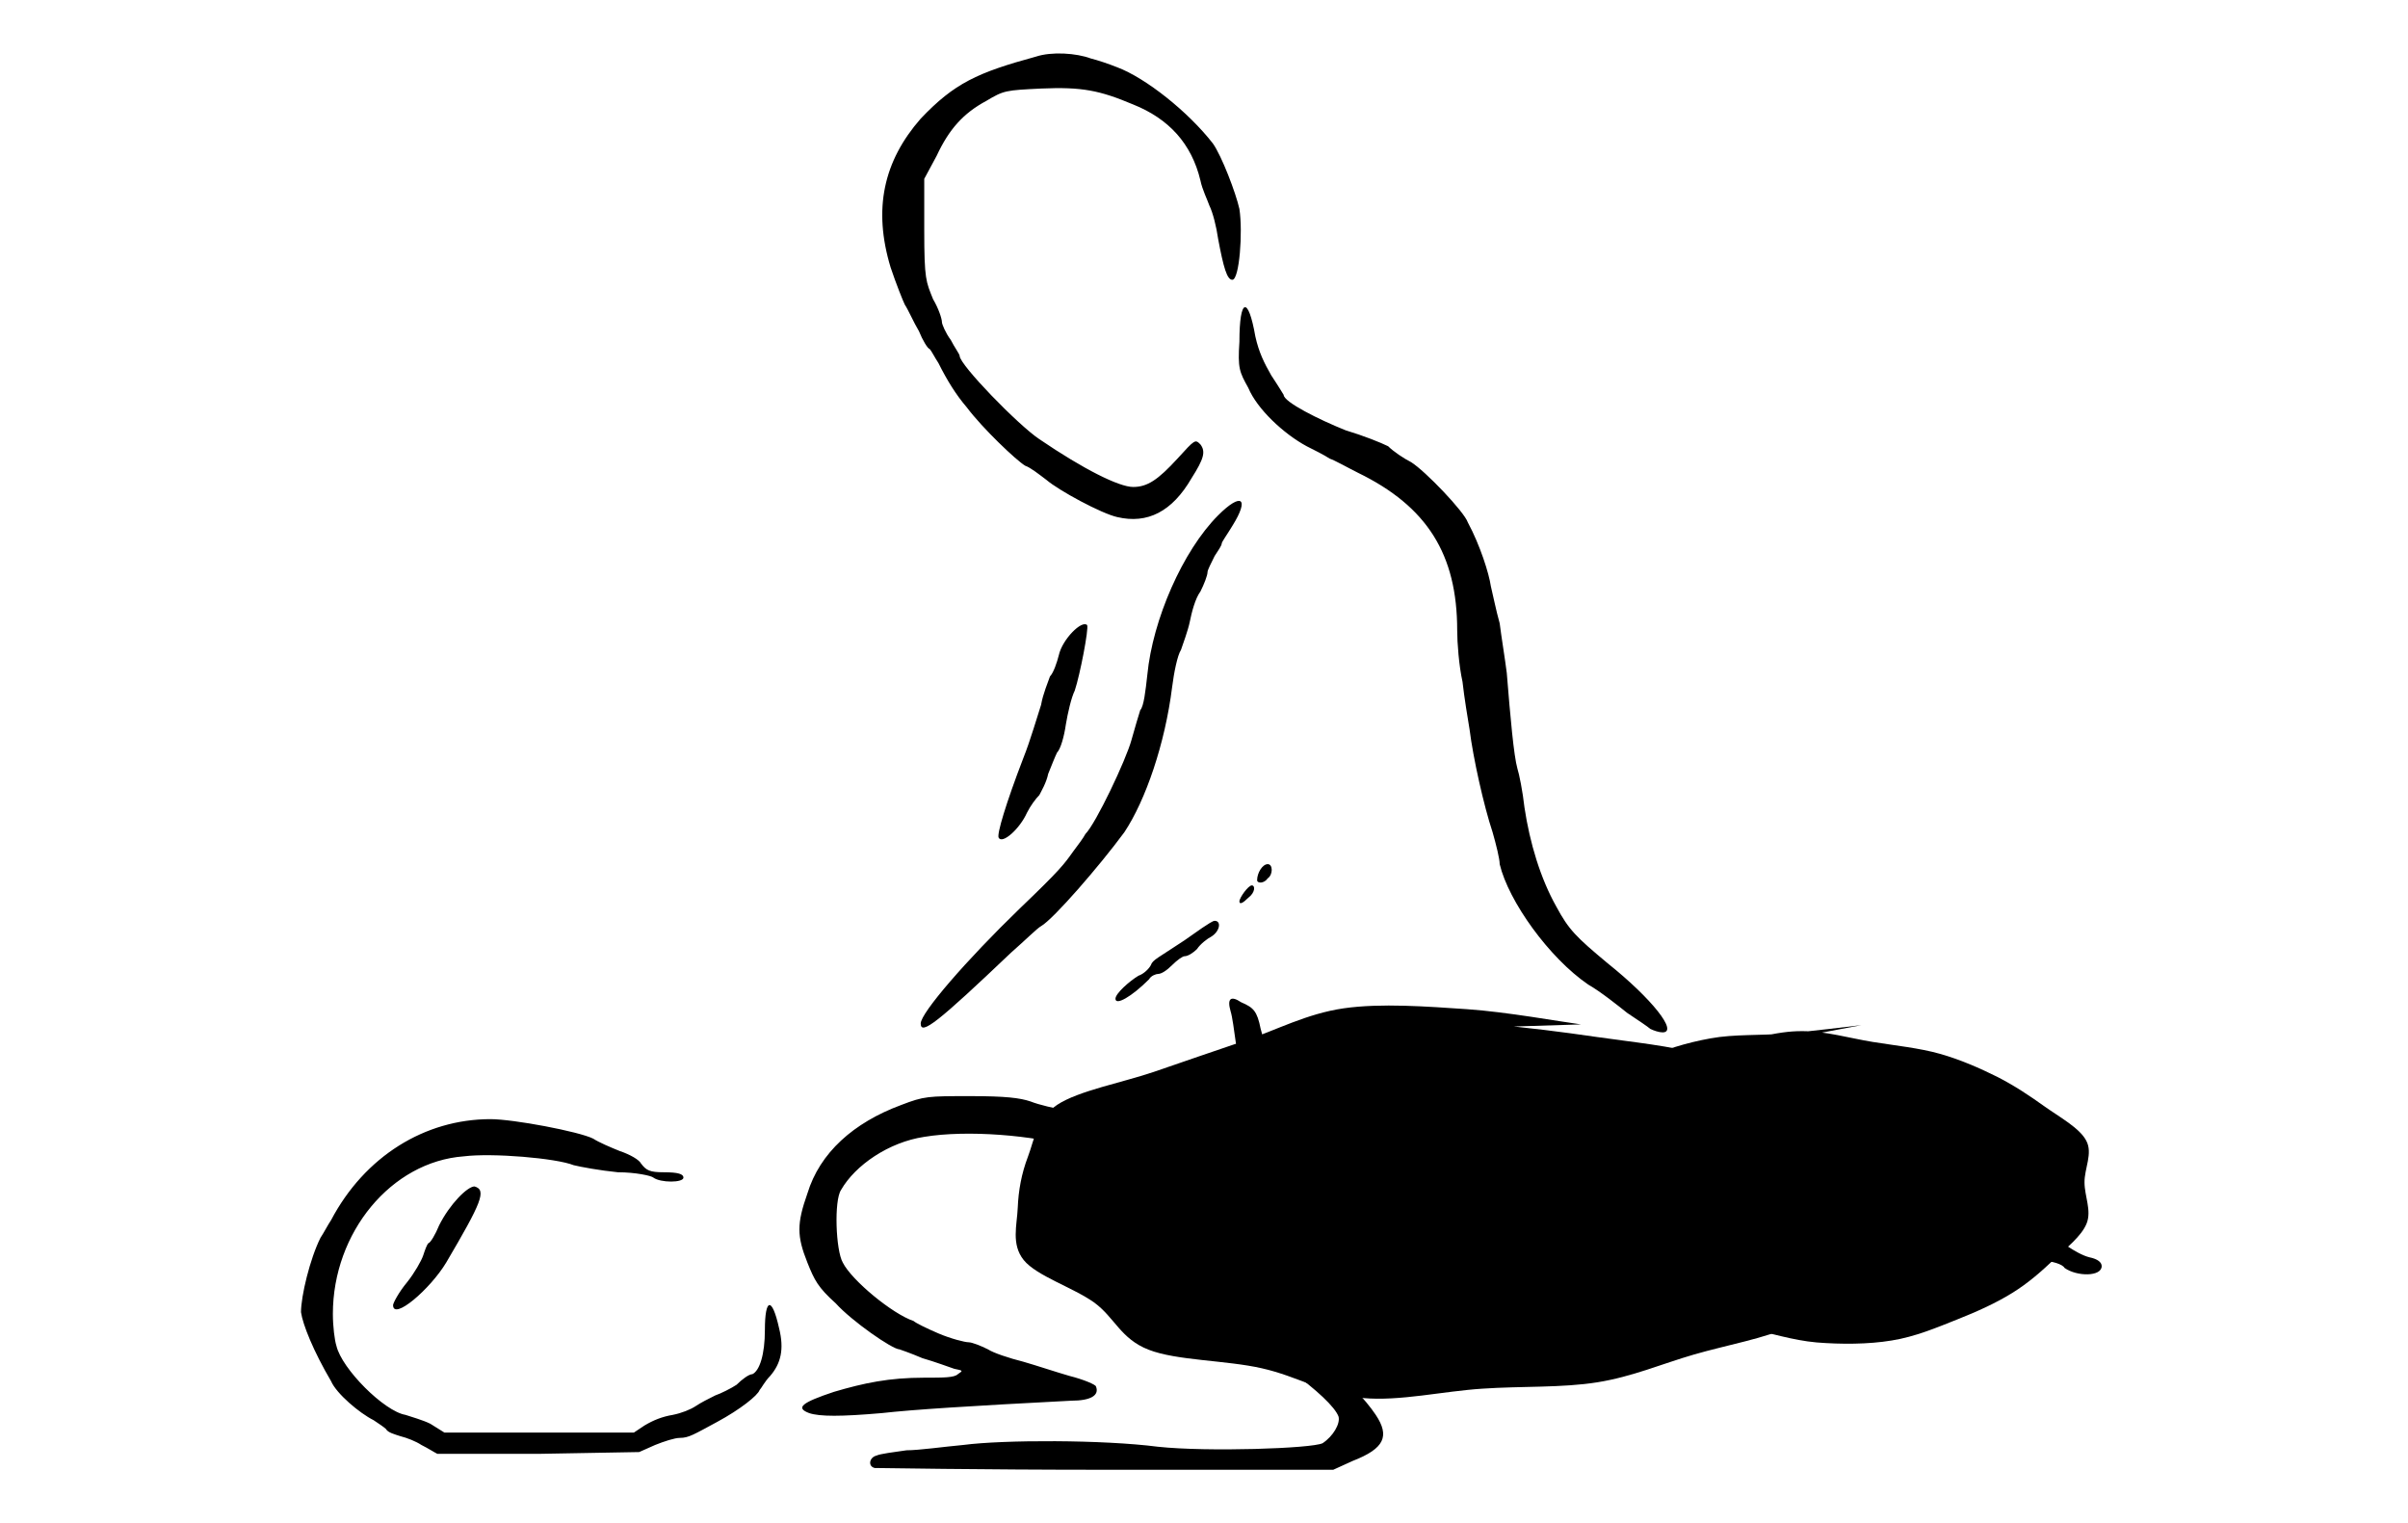
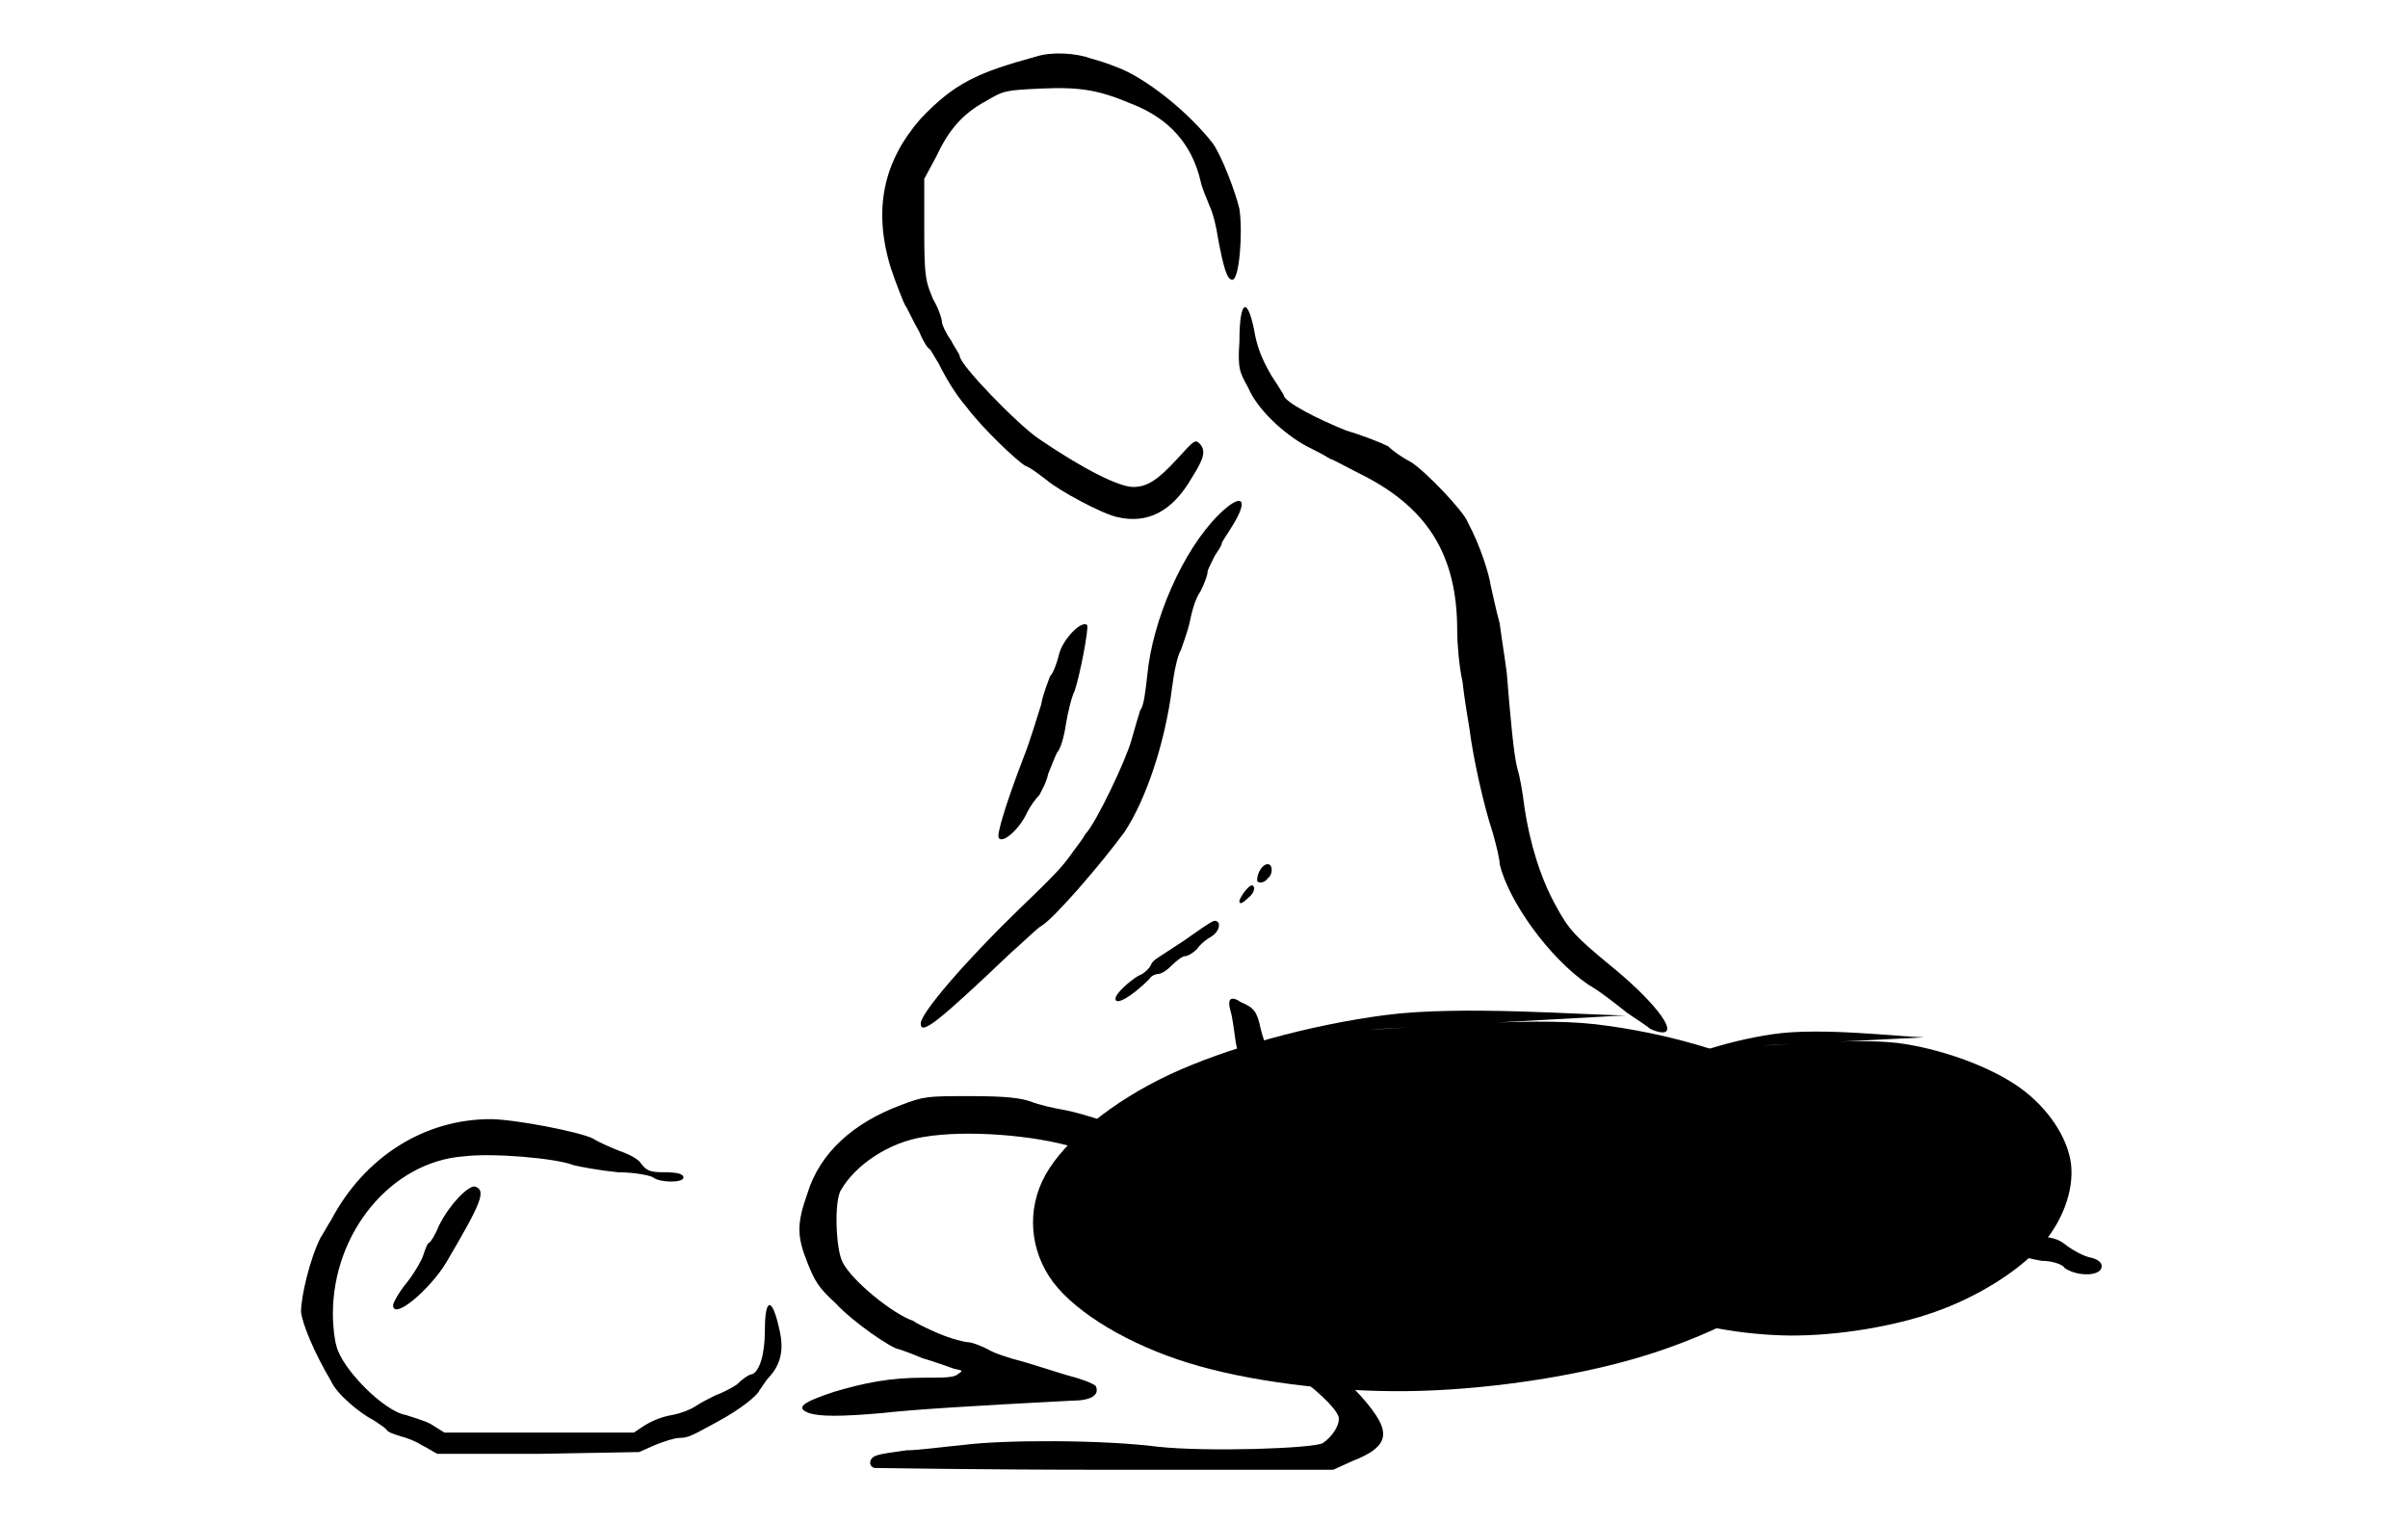
<svg viewBox="58 22 136 86" aria-hidden="true">
  <ellipse class="spot" cx="140" cy="90" rx="19.2" ry="7.9" />
  <ellipse class="spot" cx="161" cy="89" rx="12.0" ry="6.4" />
  <path class="fig" fill-rule="evenodd" d="M107.4 104.9C107.0 104.8 107.1 104.3 107.5 104.2C107.7 104.1 108.5 104.0 109.2 103.9C109.9 103.9 111.3 103.7 112.4 103.6C114.7 103.3 120.3 103.3 123.4 103.7C126.2 104.0 132.1 103.8 132.7 103.5C133.3 103.1 133.7 102.4 133.6 102.0C133.2 100.9 129.4 98.1 125.7 96.3C125.3 96.1 124.7 95.8 124.5 95.7C124.3 95.5 123.8 95.3 123.5 95.2C123.1 95.1 122.8 94.9 122.6 94.7C122.5 94.6 122.1 94.3 121.7 94.1C120.8 93.7 120.6 93.5 120.9 93.2C121.1 92.9 122.1 93.0 123.0 93.4C123.5 93.6 124.1 93.8 124.2 93.8C124.4 93.8 124.9 94.0 125.3 94.2C125.7 94.5 126.3 94.8 126.7 94.9C127.0 95.1 127.7 95.4 128.2 95.7C131.5 97.6 134.5 100.1 135.7 101.9C136.5 103.1 136.2 103.8 134.4 104.5L133.3 105.0L120.4 105.0C113.4 105.0 107.5 104.9 107.4 104.9ZM82.7 104.1C82.5 104.0 82.2 103.8 81.8 103.6C81.5 103.4 81.0 103.2 80.6 103.1C80.3 103.0 79.9 102.9 79.8 102.7C79.7 102.6 79.4 102.4 79.1 102.2C78.3 101.8 77.0 100.7 76.7 100.0C75.7 98.3 75.1 96.8 75.0 96.1C75.0 95.2 75.5 93.1 76.1 91.9C76.3 91.6 76.5 91.2 76.7 90.9C78.6 87.3 82.0 85.2 85.7 85.2C87.0 85.2 90.7 85.9 91.5 86.3C91.8 86.5 92.5 86.8 93.0 87.0C93.6 87.2 94.1 87.5 94.2 87.7C94.5 88.1 94.7 88.2 95.5 88.2C96.3 88.2 96.6 88.3 96.6 88.5C96.6 88.8 95.3 88.8 94.9 88.5C94.8 88.4 93.9 88.2 92.9 88.2C91.9 88.1 90.8 87.9 90.4 87.8C89.4 87.4 85.8 87.1 84.2 87.3C80.1 87.6 76.8 91.6 76.8 96.2C76.8 96.9 76.9 97.7 77.0 98.0C77.3 99.3 79.7 101.7 80.9 101.9C81.2 102.0 81.9 102.2 82.3 102.4L83.1 102.9L88.4 102.9L93.8 102.9L94.4 102.5C94.9 102.2 95.4 102.0 96.0 101.9C96.5 101.8 97.0 101.6 97.3 101.4C97.6 101.2 98.0 101.0 98.4 100.8C98.7 100.7 99.3 100.4 99.6 100.2C99.9 99.9 100.3 99.6 100.5 99.6C100.9 99.4 101.2 98.5 101.2 97.1C101.2 95.3 101.6 95.2 102.0 97.0C102.3 98.2 102.1 99.0 101.5 99.7C101.2 100.0 101.0 100.4 100.9 100.5C100.8 100.8 99.8 101.6 98.5 102.3C97.2 103.0 96.9 103.2 96.4 103.2C96.1 103.2 95.5 103.4 95.0 103.6L94.1 104.0L88.5 104.1C85.4 104.1 82.8 104.1 82.7 104.1ZM103.7 101.8C102.9 101.5 103.3 101.2 105.1 100.6C106.8 100.1 108.2 99.8 110.2 99.8C111.3 99.8 111.9 99.8 112.1 99.6C112.4 99.4 112.4 99.4 111.9 99.3C111.6 99.2 110.8 98.9 110.1 98.7C109.4 98.4 108.8 98.2 108.8 98.2C108.4 98.2 106.1 96.6 105.2 95.6C104.2 94.7 104.0 94.3 103.6 93.3C103.0 91.8 103.0 91.1 103.6 89.4C104.3 87.1 106.2 85.4 108.9 84.4C110.2 83.9 110.4 83.9 112.8 83.9C114.8 83.9 115.6 84.0 116.2 84.2C116.7 84.4 117.6 84.6 118.2 84.7C119.2 84.9 121.1 85.5 123.8 86.6C124.4 86.8 126.2 87.6 127.7 88.3C131.6 90.3 132.3 90.6 132.9 90.8C133.2 90.8 133.8 91.1 134.3 91.3C135.6 91.8 138.7 92.1 141.0 91.8C143.2 91.6 144.9 90.9 148.5 88.6C149.1 88.2 149.7 87.8 149.8 87.8C149.8 87.8 150.3 87.6 150.7 87.4C153.5 86.0 157.5 85.4 160.5 85.8C162.9 86.2 166.4 87.8 168.2 89.3C168.5 89.5 168.8 89.7 168.9 89.7C169.0 89.7 169.4 89.9 169.8 90.2C170.3 90.4 170.9 90.7 171.3 90.8C171.6 90.9 172.1 91.1 172.2 91.3C172.4 91.5 172.8 91.7 173.1 91.8C174.1 91.9 174.3 92.0 174.8 92.4C175.1 92.6 175.6 92.9 176.0 93.0C176.5 93.1 176.7 93.3 176.7 93.5C176.7 94.1 175.3 94.1 174.6 93.6C174.5 93.4 173.9 93.2 173.3 93.2C172.7 93.1 171.9 92.9 171.6 92.7C171.3 92.5 170.7 92.3 170.3 92.2C169.9 92.1 169.5 91.9 169.3 91.7C169.2 91.6 168.7 91.4 168.3 91.3C167.8 91.1 167.2 90.8 166.9 90.6C166.6 90.4 166.2 90.2 166.1 90.2C166.0 90.2 165.7 90.0 165.5 89.9C164.8 89.3 162.3 88.4 160.8 88.1C156.9 87.4 153.6 88.1 148.9 90.6C143.3 93.7 142.2 94.1 139.2 94.1C137.7 94.1 137.0 94.0 136.1 93.7C135.4 93.5 134.5 93.3 134.0 93.2C133.6 93.1 132.9 92.9 132.5 92.7C132.2 92.5 131.7 92.3 131.4 92.3C130.8 92.1 129.2 91.4 124.1 89.0C121.0 87.6 120.5 87.3 120.3 87.3C120.2 87.3 119.5 87.1 118.7 86.8C116.4 86.1 112.6 85.8 110.2 86.2C108.2 86.5 106.3 87.8 105.5 89.2C105.1 89.8 105.2 92.6 105.6 93.3C106.1 94.3 108.4 96.2 109.6 96.6C109.7 96.7 110.3 97.0 111.0 97.3C111.7 97.6 112.5 97.8 112.7 97.8C112.9 97.8 113.4 98.0 113.8 98.2C114.1 98.4 115.0 98.7 115.8 98.9C116.5 99.1 117.7 99.5 118.4 99.7C119.2 99.9 119.9 100.2 119.9 100.3C120.1 100.8 119.6 101.1 118.5 101.1C112.7 101.4 109.6 101.6 107.8 101.8C105.5 102.0 104.3 102.0 103.7 101.8ZM80.2 95.7C80.2 95.6 80.5 95.0 81.0 94.4C81.4 93.9 81.8 93.2 81.9 92.9C82.0 92.6 82.1 92.3 82.2 92.2C82.3 92.2 82.6 91.7 82.8 91.2C83.4 90.0 84.4 89.0 84.8 89.0C85.5 89.2 85.2 89.9 83.2 93.3C82.3 94.8 80.2 96.6 80.2 95.7ZM128.8 84.1C128.4 83.5 128.1 82.4 127.8 80.9C127.7 80.2 127.6 79.4 127.5 79.1C127.3 78.4 127.5 78.2 128.1 78.6C128.8 78.9 129.0 79.1 129.2 80.1C129.3 80.5 129.5 81.1 129.6 81.3C129.9 81.9 129.9 83.7 129.7 84.2C129.4 84.6 129.1 84.6 128.8 84.1ZM151.2 80.1C151.1 80.0 150.5 79.6 149.9 79.2C149.4 78.8 148.4 78.0 147.7 77.6C145.5 76.1 143.2 72.9 142.7 70.8C142.7 70.5 142.5 69.7 142.3 69.0C141.8 67.5 141.2 64.8 141.0 63.2C140.9 62.6 140.7 61.4 140.6 60.5C140.4 59.6 140.3 58.3 140.3 57.6C140.3 53.3 138.6 50.6 134.7 48.7C134.1 48.4 133.4 48.0 133.1 47.9C132.8 47.7 132.2 47.4 131.8 47.2C130.5 46.5 129.0 45.1 128.5 43.9C128.0 43.0 127.9 42.8 128.0 41.3C128.0 38.8 128.5 38.7 128.9 41.0C129.1 41.9 129.4 42.5 129.8 43.2C130.2 43.8 130.5 44.3 130.5 44.3C130.5 44.7 132.5 45.7 134.0 46.3C135.0 46.6 136.0 47.0 136.4 47.2C136.7 47.5 137.3 47.9 137.7 48.1C138.5 48.6 140.7 50.9 140.9 51.5C141.6 52.8 142.1 54.4 142.2 55.1C142.3 55.5 142.5 56.5 142.7 57.2C142.8 58.0 143.0 59.2 143.1 60.0C143.3 62.5 143.5 64.7 143.7 65.4C143.8 65.7 144.0 66.7 144.1 67.6C144.4 69.6 145.0 71.6 145.9 73.2C146.6 74.5 147.0 74.9 148.8 76.4C151.3 78.4 152.8 80.3 151.9 80.3C151.7 80.3 151.4 80.2 151.2 80.1ZM110.0 79.8C110.0 79.2 112.6 76.2 115.6 73.3C117.9 71.1 118.1 70.8 118.6 70.1C118.9 69.7 119.2 69.3 119.3 69.1C119.9 68.5 121.6 64.9 121.9 63.8C122.1 63.1 122.3 62.4 122.4 62.1C122.6 61.9 122.7 61.0 122.8 60.1C123.1 57.0 124.8 53.1 126.8 51.1C128.1 49.8 128.6 50.1 127.6 51.7C127.3 52.2 127.0 52.6 127.0 52.7C127.0 52.8 126.8 53.1 126.6 53.4C126.4 53.8 126.2 54.2 126.2 54.3C126.2 54.5 126.0 55.0 125.8 55.4C125.5 55.8 125.3 56.6 125.2 57.1C125.1 57.6 124.8 58.4 124.7 58.7C124.5 59.0 124.3 60.0 124.2 60.8C123.8 64.0 122.7 67.2 121.5 69.0C120.1 70.9 117.5 73.9 116.8 74.3C116.6 74.4 115.9 75.1 115.1 75.8C111.0 79.7 110.0 80.5 110.0 79.8ZM121.0 78.4C121.0 78.1 121.8 77.4 122.3 77.1C122.6 77.0 122.9 76.7 123.0 76.5C123.1 76.2 123.4 76.1 124.9 75.1C125.2 74.9 125.6 74.6 125.9 74.4C126.2 74.2 126.5 74.0 126.6 74.0C127.0 74.0 126.9 74.6 126.4 74.9C126.2 75.0 125.8 75.3 125.6 75.6C125.4 75.8 125.1 76.0 124.9 76.0C124.8 76.0 124.5 76.2 124.2 76.5C123.9 76.8 123.6 77.0 123.4 77.0C123.3 77.0 123.0 77.1 122.9 77.3C121.9 78.3 121.0 78.8 121.0 78.4ZM128.0 72.9C128.0 72.7 128.5 72.0 128.7 72.0C128.9 72.0 128.9 72.4 128.5 72.7C128.2 73.0 128.0 73.1 128.0 72.9ZM129.0 71.7C129.0 71.3 129.3 70.8 129.6 70.8C129.9 70.8 129.9 71.4 129.6 71.6C129.4 71.9 129.0 71.9 129.0 71.7ZM114.4 69.3C114.3 69.1 114.8 67.4 115.8 64.8C116.2 63.8 116.6 62.4 116.8 61.8C116.9 61.2 117.2 60.5 117.3 60.2C117.5 60.0 117.7 59.4 117.8 59.0C118.0 58.1 119.1 57.0 119.4 57.3C119.5 57.5 119.0 60.1 118.7 61.0C118.5 61.4 118.3 62.3 118.2 62.9C118.1 63.6 117.9 64.3 117.7 64.5C117.6 64.7 117.4 65.2 117.2 65.7C117.1 66.2 116.8 66.7 116.7 66.9C116.5 67.1 116.2 67.5 116.0 67.9C115.6 68.8 114.6 69.7 114.4 69.3ZM121.1 51.2C120.2 51.0 117.8 49.7 117.1 49.1C116.7 48.8 116.2 48.4 115.9 48.3C115.4 48.0 113.5 46.2 112.6 45.0C112.0 44.3 111.5 43.5 111.0 42.5C110.8 42.2 110.6 41.8 110.5 41.7C110.4 41.7 110.1 41.2 109.9 40.7C109.6 40.2 109.3 39.5 109.1 39.2C109.0 39.0 108.6 38.0 108.3 37.1C107.3 33.8 107.9 31.1 110.0 28.7C111.9 26.7 113.2 26.1 116.5 25.2C117.4 24.9 118.8 25.0 119.6 25.3C120.0 25.4 120.6 25.6 121.1 25.8C122.7 26.4 125.1 28.3 126.5 30.1C127.0 30.8 127.8 32.9 128.0 33.8C128.2 35.1 128.0 37.8 127.6 37.8C127.3 37.8 127.1 37.1 126.8 35.5C126.7 34.8 126.5 34.0 126.3 33.6C126.2 33.3 125.9 32.7 125.8 32.2C125.3 30.1 124.0 28.7 122.0 27.9C120.1 27.1 119.1 26.9 116.8 27.0C114.8 27.1 114.7 27.1 113.7 27.7C112.4 28.4 111.6 29.3 110.9 30.8L110.2 32.1L110.2 35.0C110.2 37.8 110.3 37.9 110.7 38.9C111.0 39.4 111.2 40.0 111.2 40.2C111.2 40.3 111.4 40.8 111.7 41.2C111.9 41.6 112.2 42.0 112.2 42.1C112.2 42.6 115.5 46.0 116.7 46.8C119.2 48.5 121.2 49.5 122.0 49.5C122.8 49.5 123.4 49.1 124.5 47.9C125.5 46.8 125.5 46.8 125.8 47.1C126.1 47.5 126.0 47.9 125.3 49.0C124.2 50.9 122.8 51.6 121.1 51.2Z" />
-   <path class="ring dr" d="M129.42 80.41 C137.78 79.40 140.05 79.66 142.14 79.84 C144.22 80.02 146.18 80.27 148.18 80.56 C150.19 80.85 152.40 81.06 154.15 81.57 C155.89 82.07 157.18 82.87 158.65 83.57 C160.13 84.28 162.03 84.94 163.01 85.79 C163.99 86.63 164.32 87.68 164.54 88.64 C164.76 89.60 164.68 90.61 164.33 91.55 C163.98 92.50 163.31 93.45 162.45 94.33 C161.60 95.22 160.66 96.19 159.19 96.88 C157.73 97.57 155.51 97.96 153.68 98.49 C151.85 99.02 150.21 99.74 148.22 100.06 C146.23 100.38 143.94 100.27 141.73 100.42 C139.52 100.56 137.05 101.14 134.98 100.95 C132.90 100.76 131.29 99.72 129.27 99.27 C127.26 98.81 124.45 98.84 122.87 98.22 C121.28 97.60 120.96 96.40 119.79 95.55 C118.61 94.71 116.54 94.05 115.82 93.16 C115.10 92.27 115.44 91.18 115.48 90.21 C115.52 89.23 115.69 88.28 116.06 87.31 C116.43 86.34 116.53 85.19 117.71 84.39 C118.90 83.60 121.41 83.13 123.17 82.53 C124.93 81.93 126.49 81.38 128.28 80.78 C130.07 80.18 131.80 79.24 133.90 78.94 C135.99 78.64 138.62 78.84 140.85 78.99 C143.08 79.14 146.22 79.71 147.29 79.85" />
-   <path class="ring dr" d="M152.11 81.98 C157.01 80.58 158.41 80.23 159.75 80.23 C161.09 80.22 162.47 80.63 163.77 80.84 C165.07 81.05 166.39 81.18 167.56 81.51 C168.73 81.84 169.81 82.32 170.80 82.81 C171.78 83.31 172.63 83.88 173.47 84.48 C174.31 85.08 175.46 85.70 175.83 86.42 C176.21 87.13 175.72 87.99 175.73 88.77 C175.73 89.55 176.14 90.36 175.85 91.09 C175.56 91.82 174.68 92.49 173.98 93.15 C173.28 93.81 172.55 94.46 171.64 95.02 C170.74 95.58 169.66 96.07 168.52 96.52 C167.39 96.97 166.16 97.49 164.84 97.70 C163.52 97.92 161.96 97.92 160.60 97.81 C159.24 97.69 157.98 97.27 156.69 97.01 C155.39 96.75 154.00 96.63 152.86 96.25 C151.72 95.86 150.88 95.23 149.84 94.69 C148.81 94.16 147.42 93.71 146.66 93.05 C145.91 92.39 145.59 91.52 145.33 90.73 C145.06 89.93 144.96 89.09 145.06 88.29 C145.16 87.48 145.43 86.64 145.92 85.89 C146.41 85.13 147.20 84.42 148.01 83.74 C148.82 83.07 149.67 82.35 150.77 81.83 C151.87 81.31 153.25 80.88 154.60 80.64 C155.95 80.39 157.45 80.49 158.87 80.36 C160.30 80.24 162.42 79.97 163.13 79.89" />
+   <path class="ring dr" d="M135.33 80.14 C137.46 80.09 144.26 79.40 148.10 79.84 C151.94 80.29 155.93 81.43 158.38 82.81 C160.83 84.19 162.55 86.24 162.79 88.11 C163.03 89.98 161.90 92.28 159.83 94.05 C157.76 95.82 154.11 97.63 150.38 98.71 C146.64 99.80 141.63 100.52 137.42 100.56 C133.21 100.61 128.45 100.00 125.13 98.97 C121.80 97.95 118.84 96.19 117.49 94.42 C116.15 92.64 115.96 90.29 117.05 88.34 C118.15 86.38 120.84 84.19 124.04 82.69 C127.24 81.19 131.96 79.88 136.26 79.32 C140.55 78.76 147.55 79.33 149.81 79.34" />
+   <path class="ring dr" d="M157.57 81.04 C158.91 81.03 163.19 80.56 165.61 80.96 C168.04 81.36 170.57 82.33 172.13 83.46 C173.68 84.59 174.79 86.25 174.97 87.75 C175.14 89.26 174.46 91.08 173.17 92.47 C171.89 93.86 169.61 95.27 167.27 96.09 C164.93 96.92 161.78 97.43 159.13 97.42 C156.48 97.40 153.47 96.86 151.37 96.00 C149.26 95.14 147.37 93.69 146.50 92.26 C145.63 90.82 145.49 88.94 146.15 87.39 C146.82 85.84 148.49 84.12 150.48 82.95 C152.48 81.79 155.44 80.79 158.14 80.40 C160.84 80.00 165.26 80.55 166.68 80.58" />
</svg>
